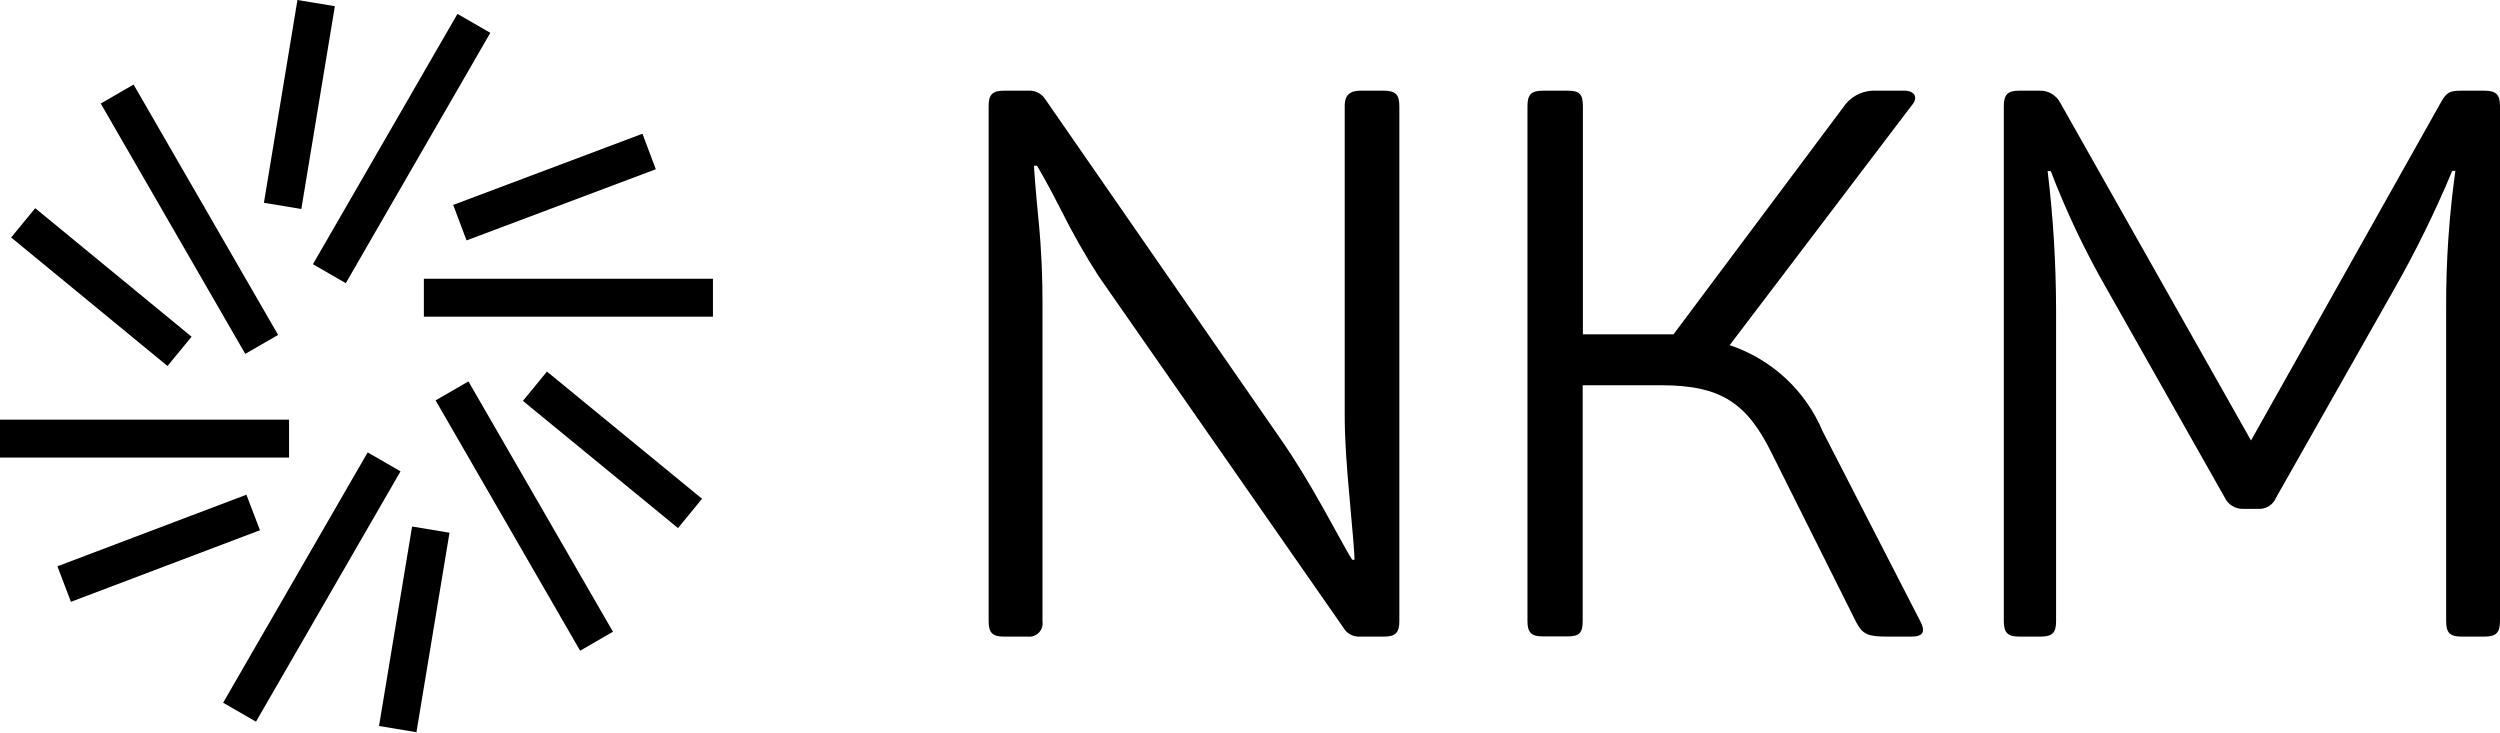
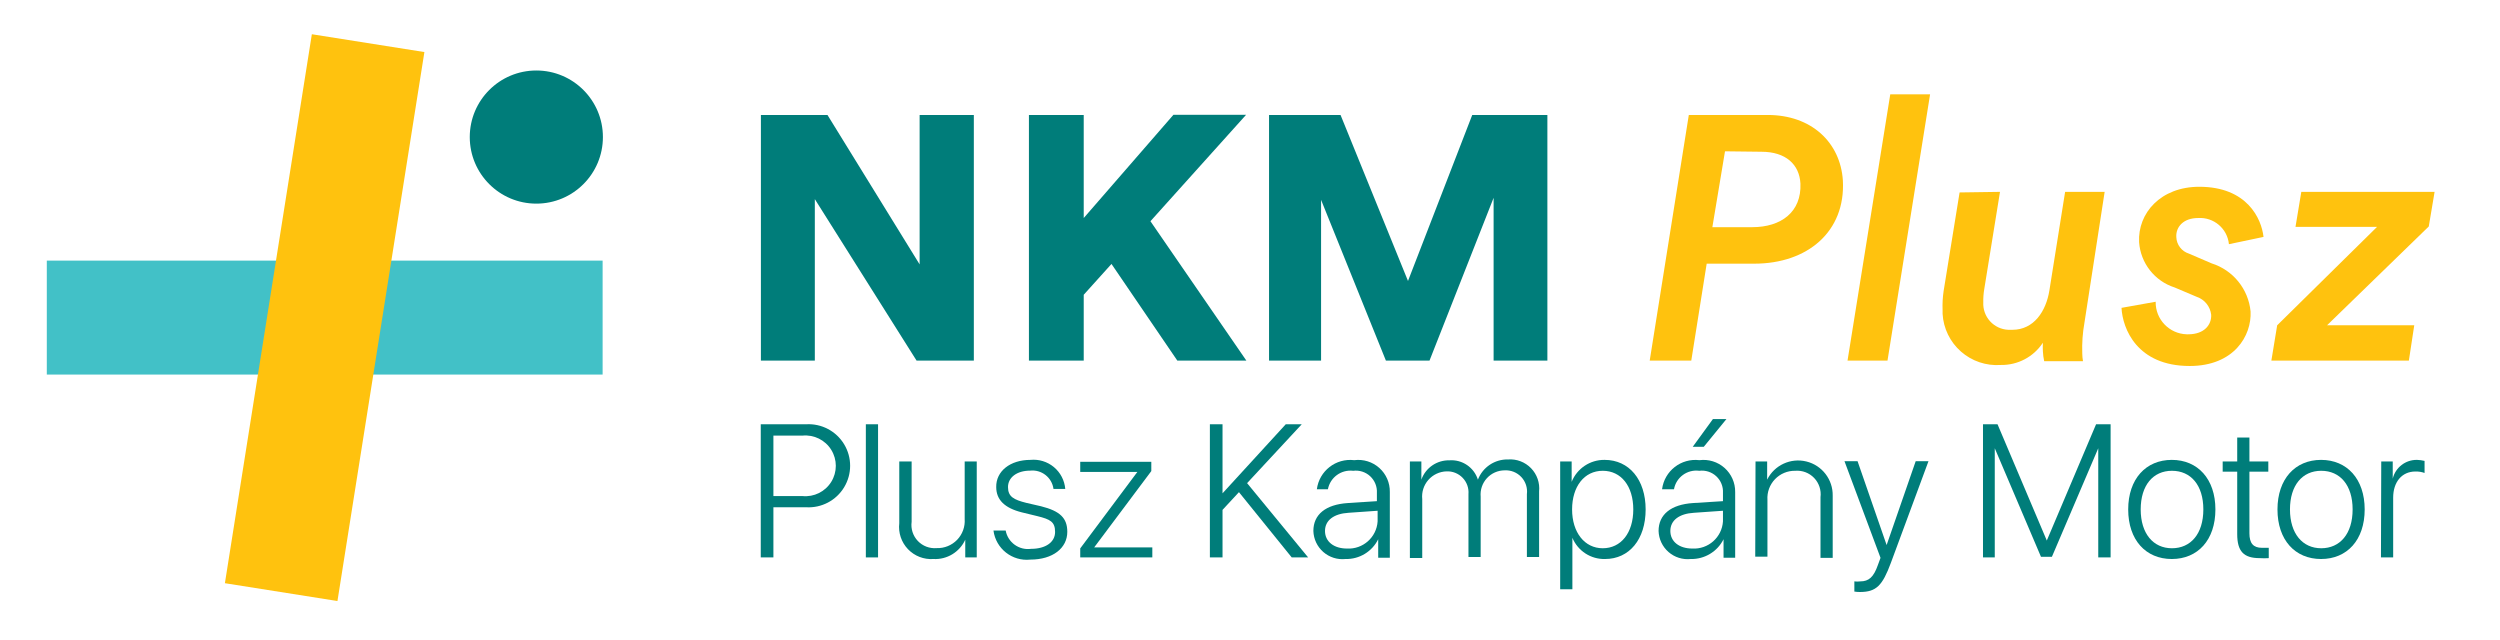
- <svg xmlns="http://www.w3.org/2000/svg" width="127.22" height="37.26" viewBox="0 0 127.22 37.26">
-   <g transform="translate(-18.57 -18.265)">
-     <rect class="a" width="10.29" height="1.93" transform="translate(37.858 55.21) rotate(-80.59)" />
-     <path class="a" d="M21.63,47.03l-.14.05.69,1.81,9.48-3.59.14-.05-.69-1.81Z" />
-     <rect class="a" width="1.93" height="10.3" transform="translate(19.137 30.35) rotate(-50.58)" />
-     <rect class="a" width="10.46" height="1.93" transform="translate(32 28.585) rotate(-80.61)" />
-     <rect class="a" width="10.29" height="1.93" transform="matrix(0.936, -0.352, 0.352, 0.936, 41.632, 28.693)" />
-     <rect class="a" width="1.93" height="10.21" transform="matrix(0.634, -0.773, 0.773, 0.634, 45.18, 38.665)" />
-     <rect class="a" width="14.71" height="1.93" transform="translate(18.57 39.62)" />
-     <rect class="a" width="14.71" height="1.93" transform="translate(34.495 31.71) rotate(-60)" />
-     <rect class="a" width="1.93" height="14.71" transform="matrix(0.866, -0.5, 0.5, 0.866, 40.736, 38.639)" />
-     <rect class="a" width="14.71" height="1.93" transform="matrix(0.5, -0.866, 0.866, 0.5, 29.925, 54.025)" />
-     <rect class="a" width="1.93" height="14.71" transform="translate(23.696 23.533) rotate(-30)" />
-     <rect class="a" width="14.71" height="1.93" transform="translate(40.14 32.45)" />
-     <path class="a" d="M89,22.88c.58,0,.78.2.78.78V49.88c0,.58-.2.78-.78.78H87.77a.89.89,0,0,1-.82-.43L74.47,32.31A35.32,35.32,0,0,1,72.59,29c-.7-1.37-1.13-2.11-1.25-2.3h-.15c0,.19.07,1.13.23,2.77s.2,3,.2,4.15V49.88a.68.68,0,0,1-.75.78H69.66c-.59,0-.78-.2-.78-.78V23.66c0-.58.19-.78.78-.78h1.25a.94.94,0,0,1,.82.39L83.9,40.84c.59.86,1.29,2,2.07,3.4s1.22,2.23,1.41,2.51h.12c0-.28-.08-1.26-.24-3S87,40.64,87,39.47V23.62c0-.5.27-.74.78-.74Z" />
-     <path class="a" d="M116.29,49.88c.27.5.16.78-.43.78h-1.25c-1,0-1.25-.12-1.57-.71l-4.34-8.68c-1.25-2.51-2.58-3.4-5.59-3.4h-4v12c0,.58-.16.78-.75.78H97.08c-.59,0-.78-.2-.78-.78V23.66c0-.58.19-.78.78-.78h1.29c.59,0,.75.2.75.78V35.28h4.61l8.77-11.73a1.89,1.89,0,0,1,1.56-.67h1.41c.59,0,.7.39.39.74l-9.27,12.21a7.81,7.81,0,0,1,4.73,4.38Z" />
-     <path class="a" d="M145,22.88c.59,0,.79.2.79.78V49.88c0,.58-.2.78-.79.78h-1.17c-.59,0-.78-.2-.78-.78v-16a48.734,48.734,0,0,1,.47-6.92h-.16a55.4,55.4,0,0,1-3,6.1L134.4,43.58a.92.92,0,0,1-.9.58h-.78a1,1,0,0,1-.94-.58l-6-10.61a42.32,42.32,0,0,1-2.85-6h-.16a59.757,59.757,0,0,1,.43,7V49.88c0,.58-.19.78-.78.78h-1.1c-.58,0-.78-.2-.78-.78V23.66c0-.58.2-.78.78-.78h1a1.15,1.15,0,0,1,1.1.63l9.7,17.17,9.62-17.13c.32-.59.47-.67,1.1-.67Z" />
+ <svg xmlns="http://www.w3.org/2000/svg" id="Layer_1" data-name="Layer 1" viewBox="0 0 172 44">
+   <g id="Group_2313" data-name="Group 2313">
+     <path id="Path_2519" data-name="Path 2519" d="M121.62,7.91c3,0,5,1.88,5.17,4.51.19,3.52-2.44,5.72-6.09,5.72h-3.28l-1.06,6.67H113.5l2.69-16.9Zm-2.94,2.5-.87,5.22h2.74c2,0,3.4-1.05,3.32-3-.07-1.31-1-2.19-2.69-2.19Z" fill="#ffc20e" />
+     <path id="Path_2520" data-name="Path 2520" d="M127.11,24.81l2.94-18.32h2.74l-2.93,18.32Z" fill="#ffc20e" />
+     <path id="Path_2521" data-name="Path 2521" d="M137.6,13.2l-1.08,6.67a4.86,4.86,0,0,0-.07.93,1.8,1.8,0,0,0,1.72,1.89h.28c1.48,0,2.32-1.27,2.55-2.72l1.08-6.77h2.72l-1.39,9a10,10,0,0,0-.15,2.12,3.17,3.17,0,0,0,.05.53h-2.67a4.08,4.08,0,0,1-.09-.69,5.61,5.61,0,0,1,0-.58,3.39,3.39,0,0,1-2.9,1.53,3.74,3.74,0,0,1-4-3.52,2.44,2.44,0,0,1,0-.27,7,7,0,0,1,.07-1.29l1.1-6.79Z" fill="#ffc20e" />
+     <path id="Path_2522" data-name="Path 2522" d="M148.31,20.76A2.2,2.2,0,0,0,150.45,23h.1c1.12,0,1.61-.67,1.58-1.34a1.48,1.48,0,0,0-1-1.24l-1.51-.64a3.53,3.53,0,0,1-2.45-3.12c-.1-2,1.49-3.81,4.14-3.81,3.29,0,4.28,2.19,4.42,3.45l-2.38.5A2,2,0,0,0,151.23,15h0c-1,0-1.54.6-1.5,1.31a1.24,1.24,0,0,0,.87,1.14l1.56.67a3.86,3.86,0,0,1,2.68,3.31c.08,1.67-1.14,3.75-4.19,3.75-3.63,0-4.62-2.58-4.69-4Z" fill="#ffc20e" />
+     <path id="Path_2523" data-name="Path 2523" d="M156.27,24.81l.4-2.43,6.87-6.77h-5.61l.4-2.41h9.17l-.4,2.38-7,6.8h6l-.37,2.43Z" fill="#ffc20e" />
+   </g>
+   <g id="Group_2314" data-name="Group 2314">
+     <path id="Path_2524" data-name="Path 2524" d="M63.06,24.81l-7-11.11V24.81H52.35V7.91h4.58l6.34,10.28V7.91H67v16.9Z" fill="#007d7a" />
+     <path id="Path_2525" data-name="Path 2525" d="M76.47,18.16l-1.91,2.12v4.53H70.79V7.91h3.77V15l6.17-7.1h5l-6.58,7.32,6.6,9.59H81Z" fill="#007d7a" />
+     <path id="Path_2526" data-name="Path 2526" d="M102.76,24.81V13.61l-4.41,11.2h-3L90.89,13.75V24.81H87.31V7.91h4.92l4.64,11.42,4.42-11.42h5.17v16.9Z" fill="#007d7a" />
+   </g>
+   <g id="Group_2315" data-name="Group 2315">
+     <rect id="Rectangle_147" data-name="Rectangle 147" x="3.22" y="17.93" width="38.24" height="7.84" fill="#42c1c7" />
+     <rect id="Rectangle_148" data-name="Rectangle 148" x="3.22" y="17.93" width="38.24" height="7.84" transform="translate(-2.74 40.5) rotate(-81)" fill="#ffc20e" />
+     <circle id="Ellipse_30" data-name="Ellipse 30" cx="36.9" cy="9.43" r="4.58" fill="#007d7a" />
+   </g>
+   <g style="isolation:isolate">
+     <path d="M55.46,29.19a2.86,2.86,0,1,1,0,5.71H53.21v3.45h-.87V29.19Zm-2.25,4.94h2a2.09,2.09,0,1,0,0-4.16h-2Z" fill="#007d7a" />
+     <path d="M59.57,29.19h.84v9.16h-.84Z" fill="#007d7a" />
+     <path d="M67.2,38.35h-.79V37.13h0a2.27,2.27,0,0,1-2.19,1.33A2.21,2.21,0,0,1,61.87,36V31.75h.85V35.9a1.6,1.6,0,0,0,1.72,1.81,1.87,1.87,0,0,0,1.93-2V31.75h.83Z" fill="#007d7a" />
+     <path d="M70.89,31.64a2.19,2.19,0,0,1,2.4,2h-.81a1.46,1.46,0,0,0-1.61-1.26c-.91,0-1.52.47-1.52,1.13s.39.87,1.27,1.09l1,.23c1.32.33,1.81.82,1.81,1.76,0,1.12-1,1.91-2.54,1.91a2.31,2.31,0,0,1-2.54-2h.84a1.56,1.56,0,0,0,1.75,1.26c1,0,1.65-.46,1.65-1.16s-.33-.87-1.22-1.09l-1.07-.26c-1.19-.3-1.76-.87-1.76-1.74C68.52,32.42,69.5,31.64,70.89,31.64Z" fill="#007d7a" />
+     <path d="M74.32,37.73l3.93-5.26v0H74.32v-.7h4.89v.64l-3.93,5.25v0h4v.69H74.32Z" fill="#007d7a" />
+     <path d="M83.24,38.35V29.19h.87v4.75h0l4.35-4.75h1.1l-3.76,4.05L90,38.35H88.87l-3.63-4.49-1.13,1.22v3.27Z" fill="#007d7a" />
+     <path d="M90.36,36.53c0-1.13.84-1.82,2.37-1.92l2-.13v-.57a1.45,1.45,0,0,0-1.63-1.52,1.58,1.58,0,0,0-1.74,1.27H90.6a2.31,2.31,0,0,1,2.57-2,2.17,2.17,0,0,1,2.45,2.19v4.52h-.8V37.1h0a2.44,2.44,0,0,1-2.25,1.36A2,2,0,0,1,90.36,36.53Zm4.42-.66v-.73l-2,.14c-1,.06-1.62.51-1.62,1.25s.62,1.21,1.51,1.21A2,2,0,0,0,94.78,35.87Z" fill="#007d7a" />
+     <path d="M97,31.75h.79V33h0a2,2,0,0,1,1.93-1.33A1.91,1.91,0,0,1,101.68,33h0a2.17,2.17,0,0,1,2.08-1.39,2,2,0,0,1,2.13,2.2v4.51h-.84V34a1.46,1.46,0,0,0-1.53-1.64,1.66,1.66,0,0,0-1.65,1.81v4.15h-.84V34a1.45,1.45,0,0,0-1.51-1.57,1.73,1.73,0,0,0-1.67,1.91v4.05H97Z" fill="#007d7a" />
+     <path d="M113.22,35.05c0,2.06-1.13,3.41-2.79,3.41A2.37,2.37,0,0,1,108.18,37h0v3.54h-.84V31.75h.79v1.4h0a2.41,2.41,0,0,1,2.27-1.51C112.08,31.64,113.22,33,113.22,35.05Zm-.85,0c0-1.6-.83-2.66-2.1-2.66s-2.11,1.08-2.11,2.66.86,2.67,2.11,2.67S112.37,36.67,112.37,35.05Z" fill="#007d7a" />
+     <path d="M114.11,36.53c0-1.13.85-1.82,2.37-1.92l2.06-.13v-.57a1.45,1.45,0,0,0-1.63-1.52,1.56,1.56,0,0,0-1.74,1.27h-.82a2.31,2.31,0,0,1,2.57-2,2.18,2.18,0,0,1,2.46,2.19v4.52h-.8V37.1h0a2.46,2.46,0,0,1-2.26,1.36A2,2,0,0,1,114.11,36.53Zm4.43-.66v-.73l-2,.14c-1,.06-1.62.51-1.62,1.25s.62,1.21,1.51,1.21A2,2,0,0,0,118.54,35.87Zm-2.08-5.13,1.39-1.91h.93l-1.56,1.91Z" fill="#007d7a" />
+     <path d="M120.78,31.75h.8V33h0a2.38,2.38,0,0,1,4.51,1.11v4.27h-.84V34.21a1.62,1.62,0,0,0-1.74-1.82,1.88,1.88,0,0,0-1.91,2v3.91h-.84Z" fill="#007d7a" />
+     <path d="M127.58,40.7V40a1.59,1.59,0,0,0,.4,0c.6,0,.93-.3,1.22-1.13l.18-.49-2.48-6.65h.9l2,5.77h0l2-5.77h.88l-2.59,7c-.58,1.56-1,2-2.13,2A2.39,2.39,0,0,1,127.58,40.7Z" fill="#007d7a" />
+     <path d="M144.36,38.35V30.84h0l-3.19,7.47h-.75l-3.18-7.47h0v7.51h-.81V29.19h1l3.39,8h0l3.39-8h1v9.16Z" fill="#007d7a" />
+     <path d="M146.42,35.05c0-2.1,1.22-3.41,3-3.41s3,1.31,3,3.41-1.21,3.41-3,3.41S146.42,37.15,146.42,35.05Zm5.17,0c0-1.67-.86-2.66-2.16-2.66s-2.15,1-2.15,2.66.86,2.67,2.15,2.67S151.59,36.73,151.59,35.05Z" fill="#007d7a" />
+     <path d="M154.76,30.1v1.65h1.3v.7h-1.3v4.24c0,.68.26,1,.87,1l.46,0v.71a4.94,4.94,0,0,1-.62,0c-1.11,0-1.55-.47-1.55-1.66V32.45h-1v-.7h1V30.1Z" fill="#007d7a" />
+     <path d="M156.69,35.05c0-2.1,1.22-3.41,3-3.41s3,1.31,3,3.41-1.21,3.41-3,3.41S156.69,37.15,156.69,35.05Zm5.17,0c0-1.67-.86-2.66-2.16-2.66s-2.15,1-2.15,2.66.86,2.67,2.15,2.67S161.86,36.73,161.86,35.05Z" fill="#007d7a" />
+     <path d="M163.83,31.75h.79v1.18h0a1.69,1.69,0,0,1,1.67-1.29,2.5,2.5,0,0,1,.52.07v.83a1.69,1.69,0,0,0-.63-.1c-.94,0-1.53.73-1.53,1.8v4.11h-.84Z" fill="#007d7a" />
  </g>
</svg>
